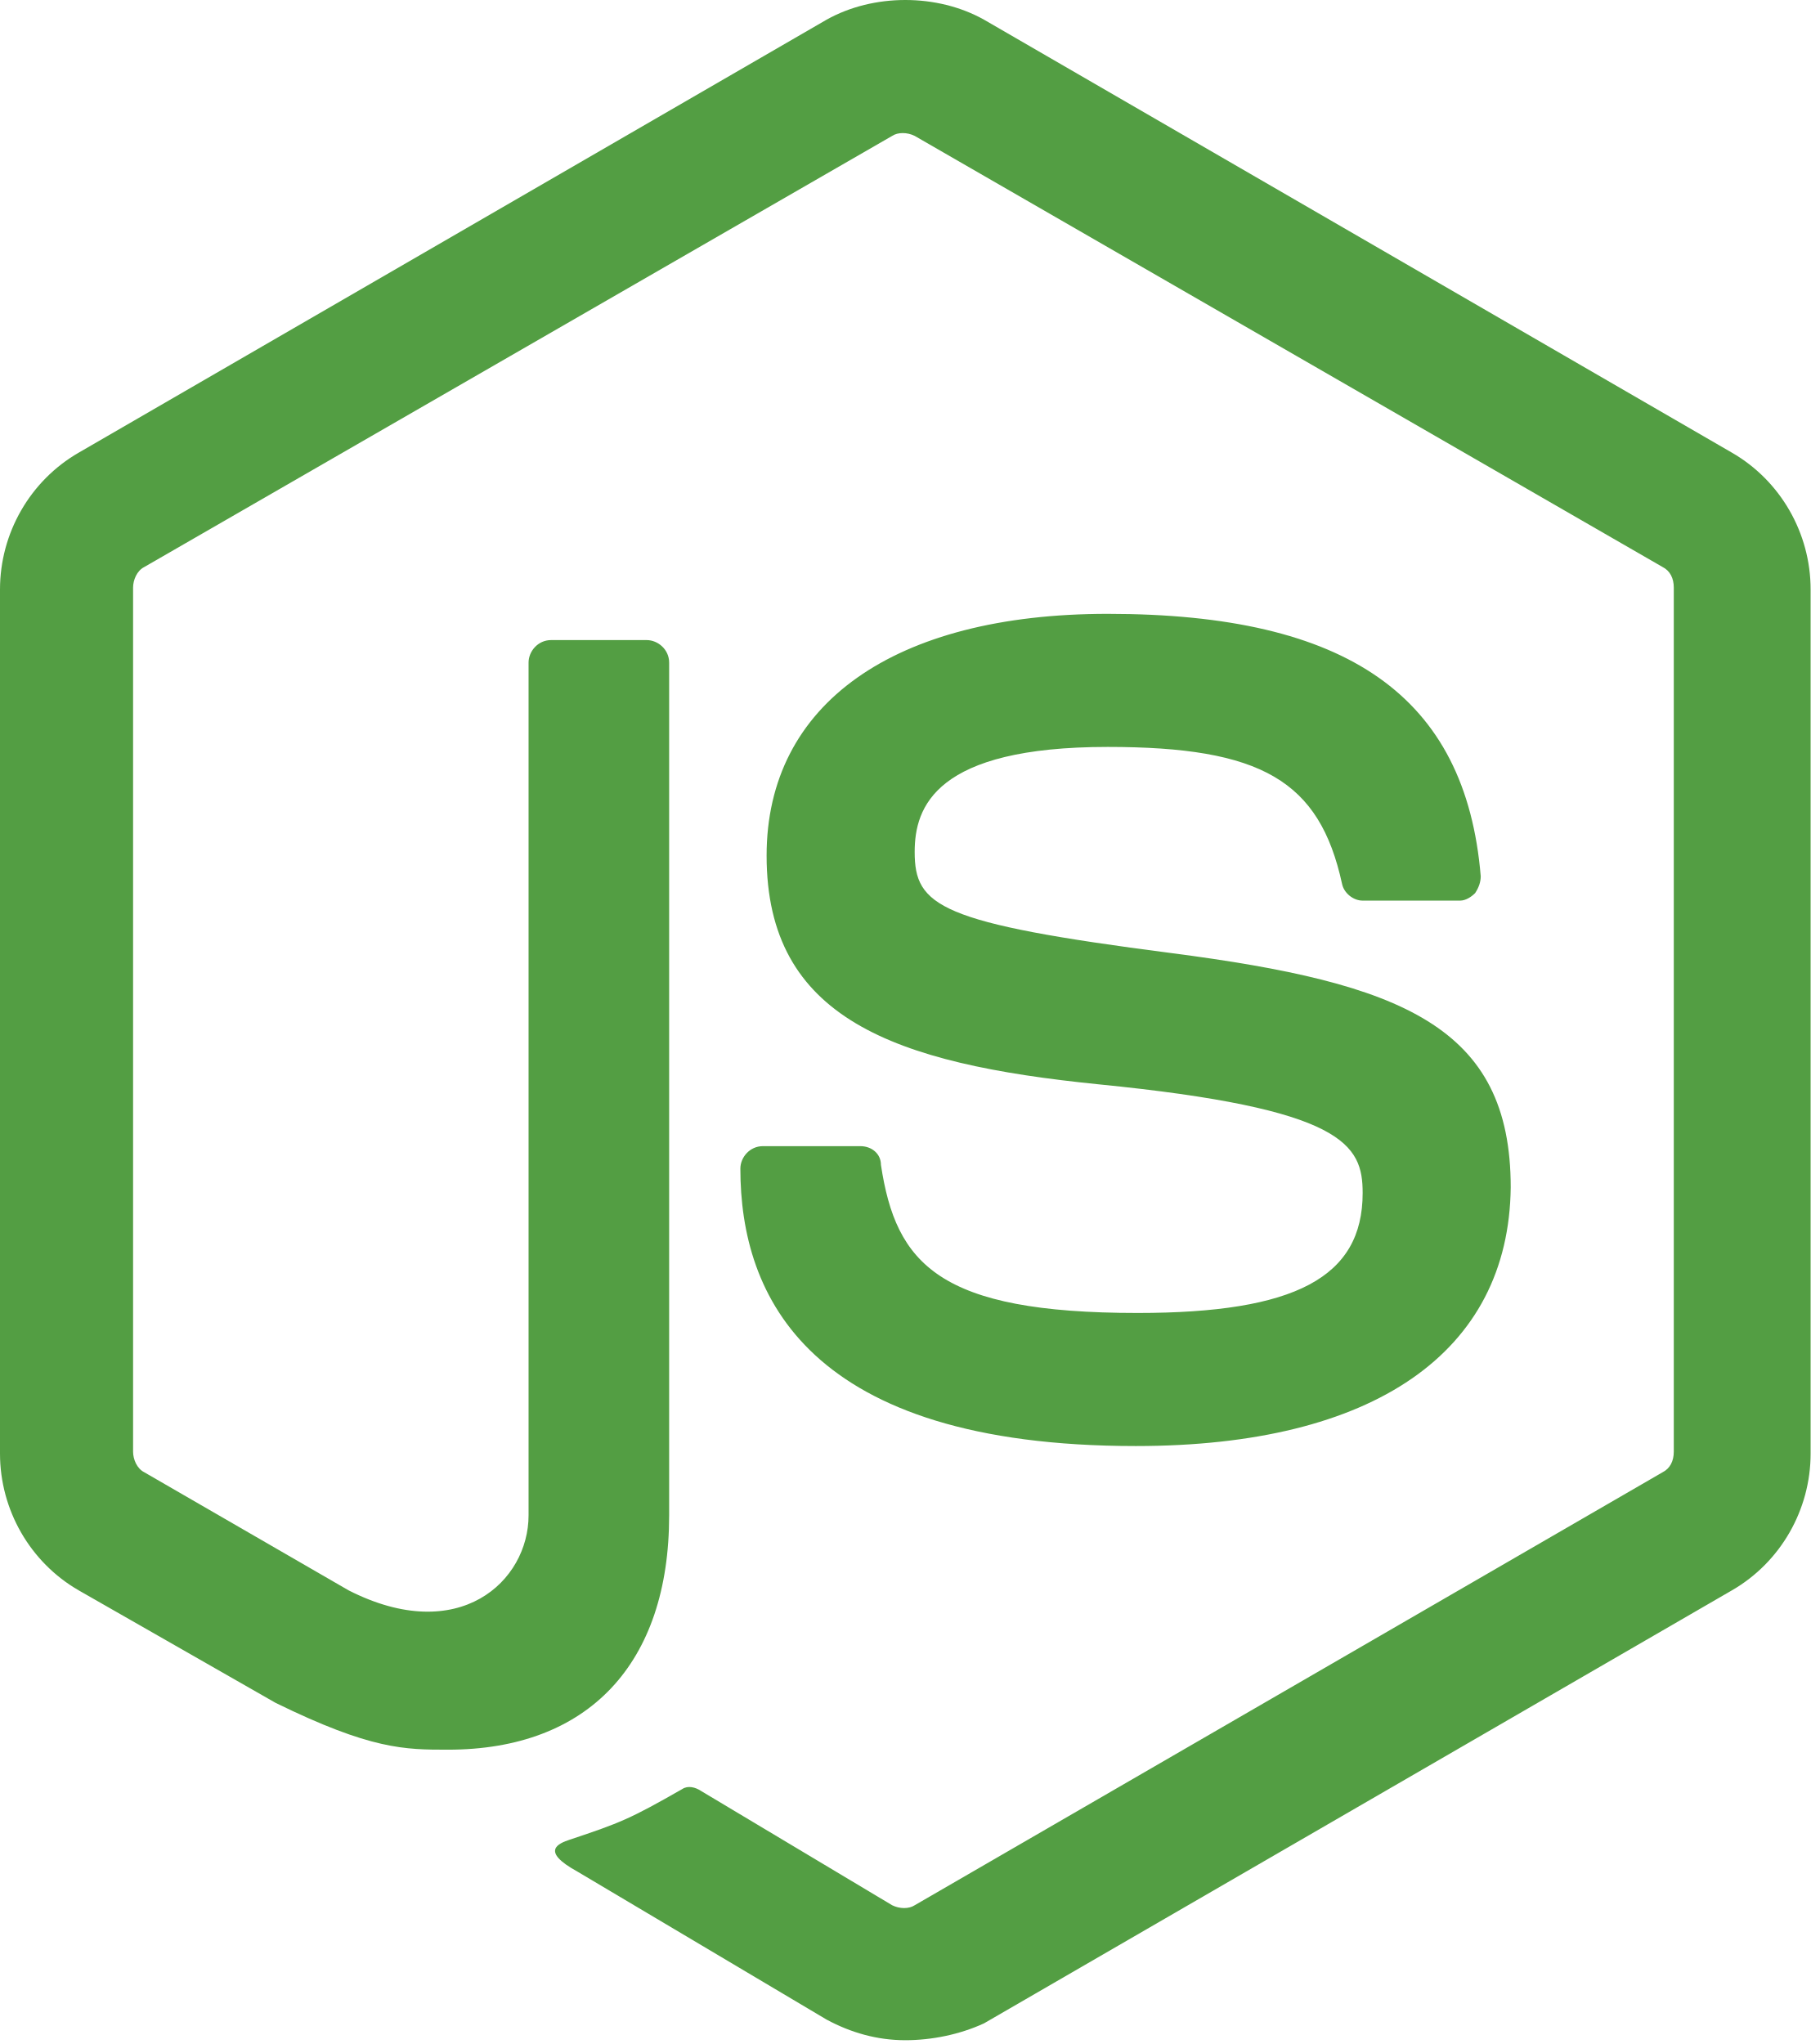
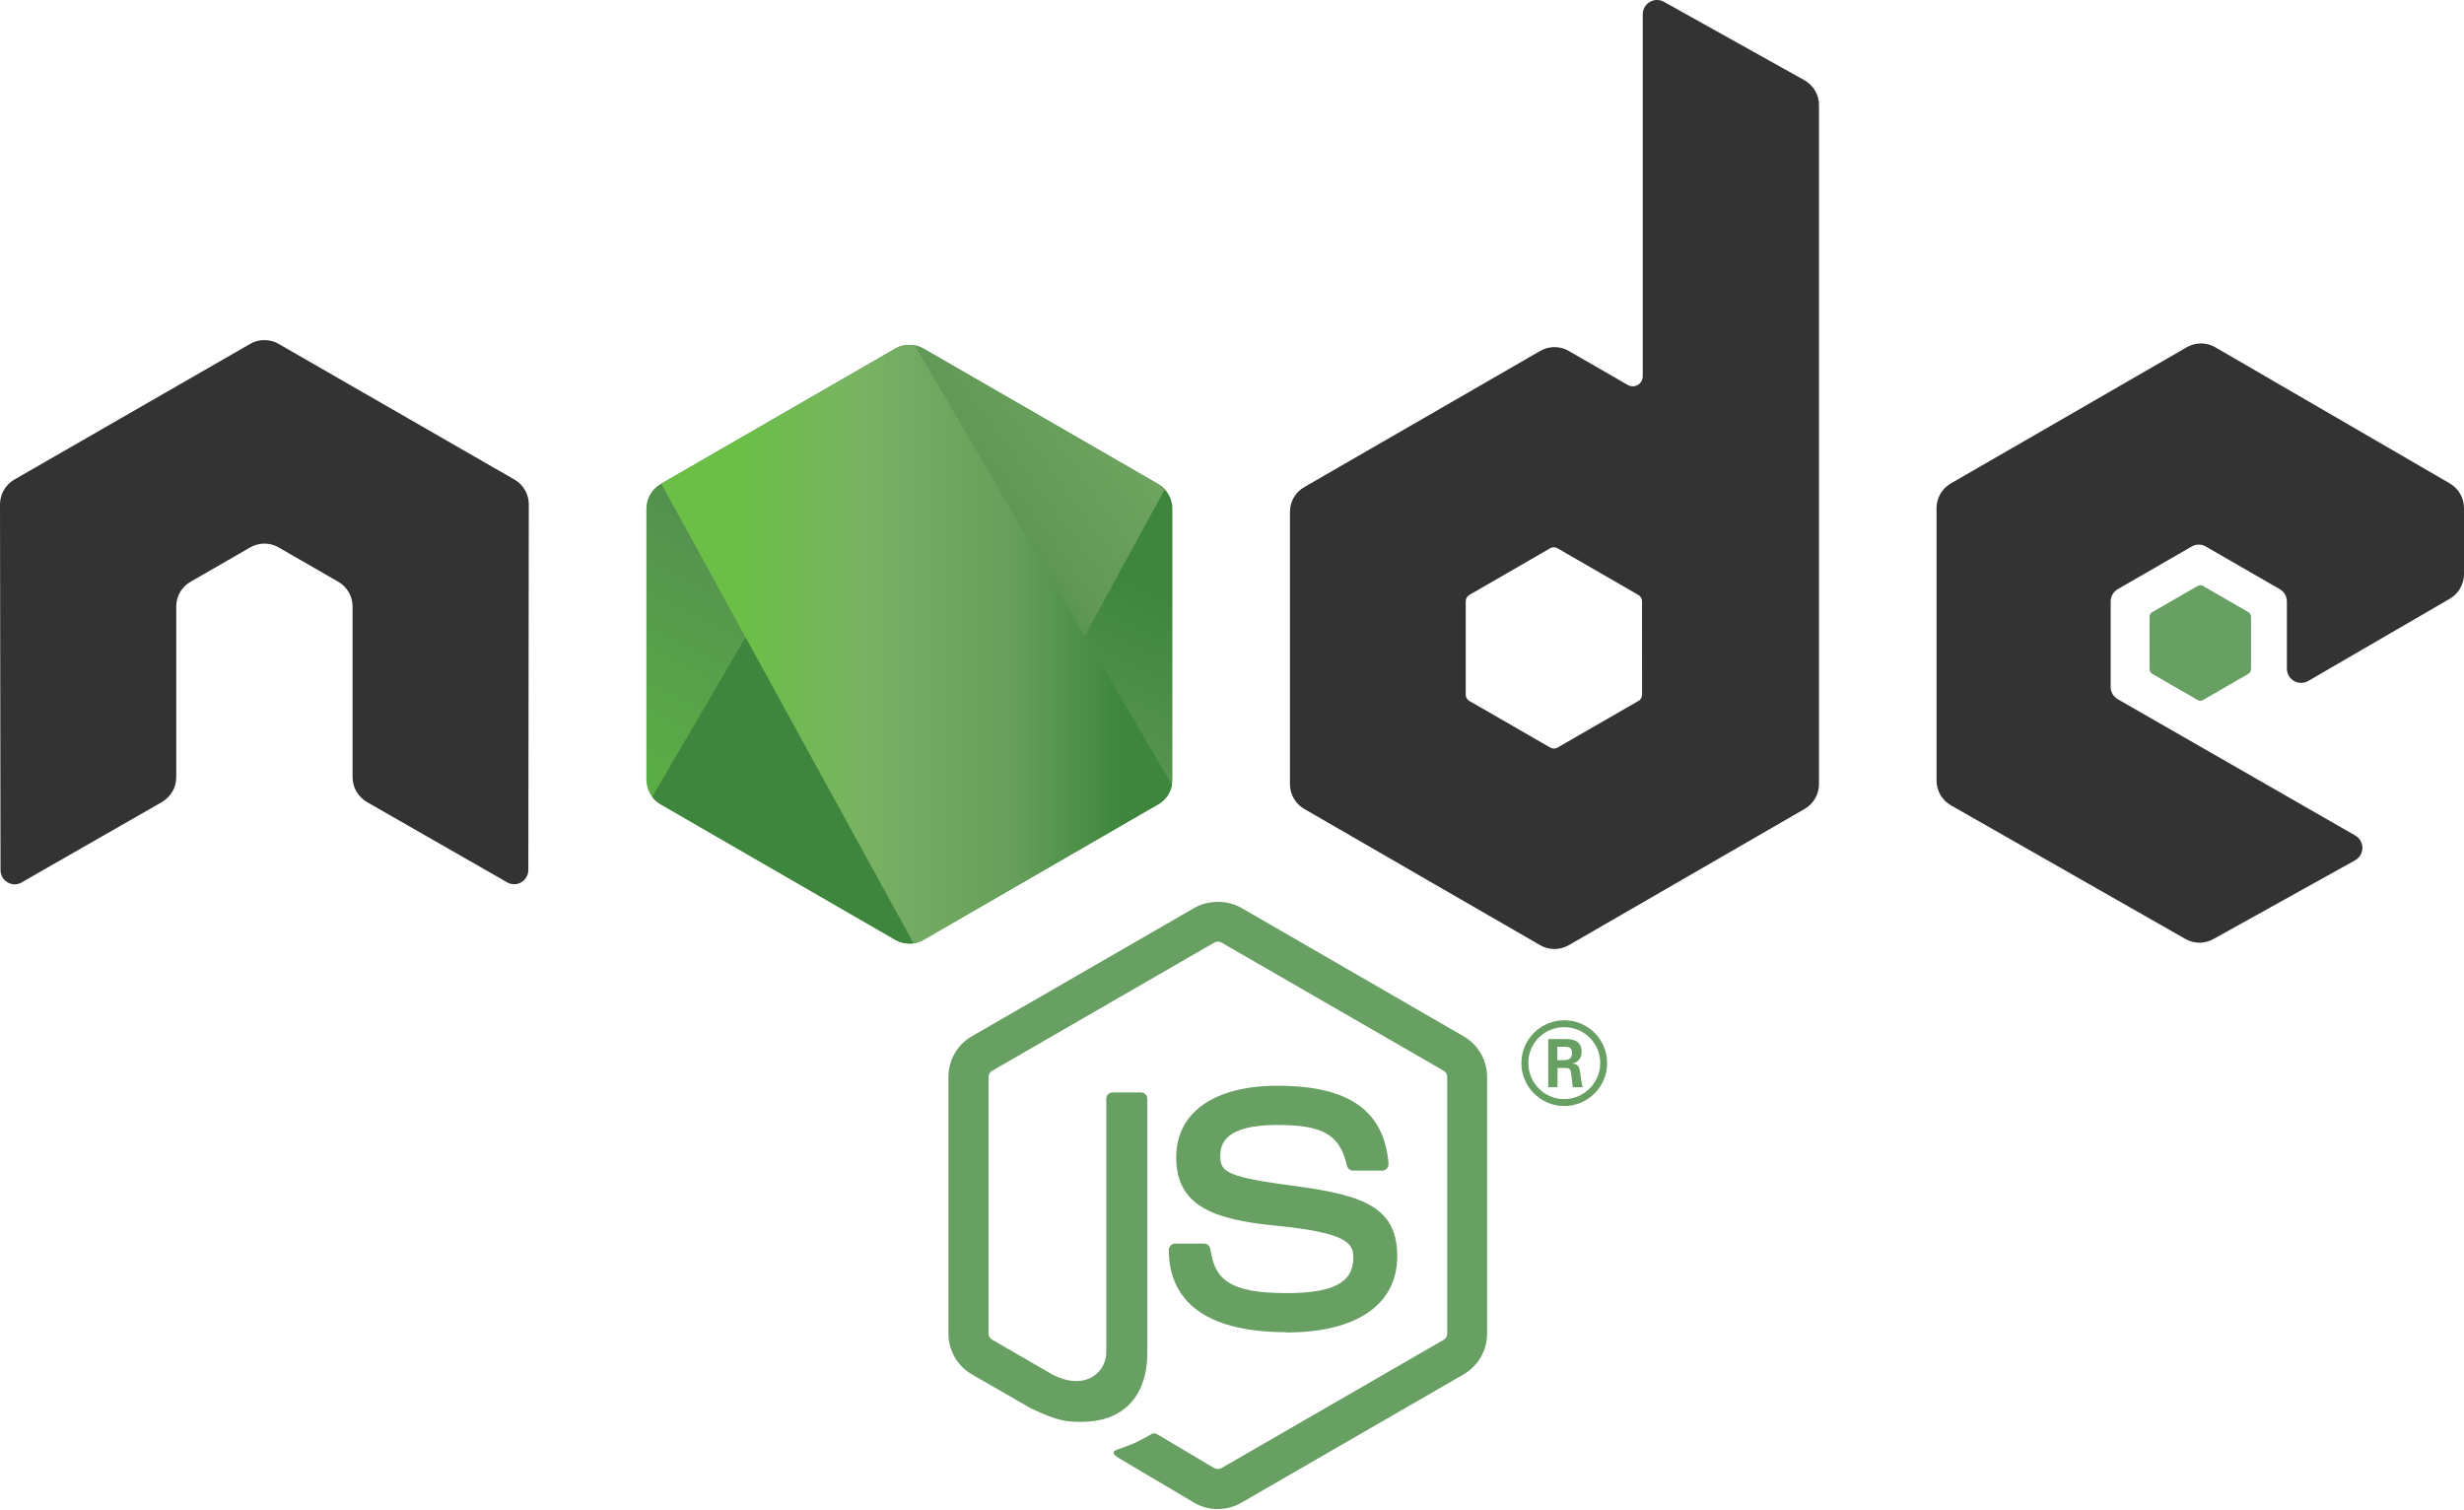
- <svg xmlns="http://www.w3.org/2000/svg" width="256px" height="289px" viewBox="0 0 256 289" version="1.1" preserveAspectRatio="xMidYMid">
-   <g>
-     <path d="M128,288.464 C124.025,288.464 120.315,287.404 116.87,285.549 L81.623,264.613 C76.323,261.698 78.973,260.638 80.563,260.108 C87.718,257.723 89.043,257.193 96.464,252.952 C97.259,252.422 98.319,252.687 99.114,253.217 L126.145,269.383 C127.205,269.913 128.53,269.913 129.325,269.383 L235.064,208.166 C236.124,207.636 236.654,206.576 236.654,205.251 L236.654,83.081 C236.654,81.756 236.124,80.696 235.064,80.166 L129.325,19.213 C128.265,18.683 126.94,18.683 126.145,19.213 L20.406,80.166 C19.346,80.696 18.816,82.021 18.816,83.081 L18.816,205.251 C18.816,206.311 19.346,207.636 20.406,208.166 L49.292,224.861 C64.928,232.812 74.733,223.536 74.733,214.261 L74.733,93.681 C74.733,92.091 76.058,90.501 77.913,90.501 L91.429,90.501 C93.019,90.501 94.609,91.826 94.609,93.681 L94.609,214.261 C94.609,235.197 83.213,247.387 63.337,247.387 C57.242,247.387 52.472,247.387 38.957,240.762 L11.13,224.861 C4.24,220.886 5.68434189e-14,213.466 5.68434189e-14,205.516 L5.68434189e-14,83.346 C5.68434189e-14,75.395 4.24,67.975 11.13,64 L116.87,2.783 C123.495,-0.928 132.505,-0.928 139.13,2.783 L244.87,64 C251.76,67.975 256,75.395 256,83.346 L256,205.516 C256,213.466 251.76,220.886 244.87,224.861 L139.13,286.079 C135.685,287.669 131.71,288.464 128,288.464 L128,288.464 Z M160.596,204.455 C114.219,204.455 104.679,183.255 104.679,165.234 C104.679,163.644 106.004,162.054 107.859,162.054 L121.64,162.054 C123.23,162.054 124.555,163.114 124.555,164.704 C126.675,178.749 132.77,185.64 160.861,185.64 C183.122,185.64 192.663,180.605 192.663,168.679 C192.663,161.789 190.012,156.754 155.296,153.308 C126.41,150.393 108.389,144.033 108.389,120.977 C108.389,99.511 126.41,86.791 156.621,86.791 C190.542,86.791 207.238,98.451 209.358,123.892 C209.358,124.687 209.093,125.482 208.563,126.277 C208.033,126.807 207.238,127.337 206.443,127.337 L192.663,127.337 C191.337,127.337 190.012,126.277 189.747,124.952 C186.567,110.377 178.352,105.607 156.621,105.607 C132.24,105.607 129.325,114.087 129.325,120.447 C129.325,128.133 132.77,130.518 165.631,134.758 C198.228,138.998 213.598,145.093 213.598,167.884 C213.333,191.205 194.253,204.455 160.596,204.455 L160.596,204.455 Z" fill="#539E43" />
+ <svg xmlns="http://www.w3.org/2000/svg" width="589.827" height="361.238" version="1.2" viewBox="0 0 442.37 270.929">
+   <defs>
+     <clipPath id="a">
+       <path d="M239.03 226.605l-42.13 24.317c-1.578.91-2.546 2.59-2.546 4.406v48.668c0 1.817.968 3.496 2.546 4.406l42.133 24.336c1.575.907 3.517.907 5.09 0l42.126-24.336c1.57-.91 2.54-2.59 2.54-4.406v-48.668c0-1.816-.97-3.496-2.55-4.406l-42.12-24.317c-.79-.453-1.67-.68-2.55-.68-.88 0-1.76.227-2.55.68" />
+     </clipPath>
+     <linearGradient id="b" x1="-.348" x2="1.251" gradientTransform="rotate(116.114 53.1 202.97) scale(86.48)" gradientUnits="userSpaceOnUse">
+       <stop offset=".3" stop-color="#3E863D" />
+       <stop offset=".5" stop-color="#55934F" />
+       <stop offset=".8" stop-color="#5AAD45" />
+     </linearGradient>
+     <clipPath id="c">
+       <path d="M195.398 307.086c.403.523.907.976 1.5 1.316l36.14 20.875 6.02 3.46c.9.52 1.926.74 2.934.665.336-.027.672-.09 1-.183l44.434-81.36c-.34-.37-.738-.68-1.184-.94l-27.586-15.93-14.582-8.39c-.414-.24-.863-.41-1.32-.53zm0 0" />
+     </clipPath>
+     <linearGradient id="d" x1="-.456" x2=".582" gradientTransform="rotate(-36.46 550.846 -214.337) scale(132.798)" gradientUnits="userSpaceOnUse">
+       <stop offset=".57" stop-color="#3E863D" />
+       <stop offset=".72" stop-color="#619857" />
+       <stop offset="1" stop-color="#76AC64" />
+     </linearGradient>
+     <clipPath id="e">
+       <path d="M241.066 225.953c-.707.07-1.398.29-2.035.652l-42.01 24.247 45.3 82.51c.63-.09 1.25-.3 1.81-.624l42.13-24.336c1.3-.754 2.19-2.03 2.46-3.476l-46.18-78.89c-.34-.067-.68-.102-1.03-.102-.14 0-.28.007-.42.02" />
+     </clipPath>
+     <linearGradient id="f" x1=".043" x2=".984" gradientTransform="translate(192.862 279.652) scale(97.417)" gradientUnits="userSpaceOnUse">
+       <stop offset=".16" stop-color="#6BBF47" />
+       <stop offset=".38" stop-color="#79B461" />
+       <stop offset=".47" stop-color="#75AC64" />
+       <stop offset=".7" stop-color="#659E5A" />
+       <stop offset=".9" stop-color="#3E863D" />
+     </linearGradient>
+   </defs>
+   <path fill="#689f63" d="M218.647 270.93c-1.46 0-2.91-.383-4.19-1.12l-13.337-7.896c-1.992-1.114-1.02-1.508-.363-1.735 2.656-.93 3.195-1.14 6.03-2.75.298-.17.688-.11.993.07l10.246 6.08c.37.2.895.2 1.238 0l39.95-23.06c.37-.21.61-.64.61-1.08v-46.1c0-.46-.24-.87-.618-1.1l-39.934-23.04c-.37-.22-.86-.22-1.23 0l-39.926 23.04c-.387.22-.633.65-.633 1.09v46.1c0 .44.24.86.62 1.07l10.94 6.32c5.94 2.97 9.57-.53 9.57-4.05v-45.5c0-.65.51-1.15 1.16-1.15h5.06c.63 0 1.15.5 1.15 1.15v45.52c0 7.92-4.32 12.47-11.83 12.47-2.31 0-4.13 0-9.21-2.5l-10.48-6.04c-2.59-1.5-4.19-4.3-4.19-7.29v-46.1c0-3 1.6-5.8 4.19-7.28l39.99-23.07c2.53-1.43 5.89-1.43 8.4 0l39.94 23.08c2.58 1.49 4.19 4.28 4.19 7.28v46.1c0 2.99-1.61 5.78-4.19 7.28l-39.94 23.07c-1.28.74-2.73 1.12-4.21 1.12" />
+   <path fill="#689f63" d="M230.987 239.164c-17.48 0-21.145-8.024-21.145-14.754 0-.64.516-1.15 1.157-1.15h5.16c.57 0 1.05.415 1.14.978.78 5.258 3.1 7.91 13.67 7.91 8.42 0 12-1.902 12-6.367 0-2.57-1.02-4.48-14.1-5.76-10.94-1.08-17.7-3.49-17.7-12.24 0-8.06 6.8-12.86 18.19-12.86 12.79 0 19.13 4.44 19.93 13.98.03.33-.09.65-.31.89-.22.23-.53.37-.85.37h-5.19c-.54 0-1.01-.38-1.12-.9-1.25-5.53-4.27-7.3-12.48-7.3-9.19 0-10.26 3.2-10.26 5.6 0 2.91 1.26 3.76 13.66 5.4 12.28 1.63 18.11 3.93 18.11 12.56 0 8.7-7.26 13.69-19.92 13.69m48.66-48.89h1.34c1.1 0 1.31-.77 1.31-1.22 0-1.18-.81-1.18-1.26-1.18h-1.38zm-1.63-3.78h2.97c1.02 0 3.02 0 3.02 2.28 0 1.59-1.02 1.92-1.63 2.12 1.19.08 1.27.86 1.43 1.96.08.69.21 1.88.45 2.28h-1.83c-.05-.4-.33-2.6-.33-2.72-.12-.49-.29-.73-.9-.73h-1.51v3.46h-1.67zm-3.57 4.3c0 3.58 2.89 6.48 6.44 6.48 3.58 0 6.47-2.96 6.47-6.48 0-3.59-2.93-6.44-6.48-6.44-3.5 0-6.44 2.81-6.44 6.43m14.16.03c0 4.24-3.47 7.7-7.7 7.7-4.2 0-7.7-3.42-7.7-7.7 0-4.36 3.58-7.7 7.7-7.7 4.15 0 7.69 3.35 7.69 7.7" />
+   <path fill="#333" fill-rule="evenodd" d="M94.936 90.55c0-1.84-.97-3.53-2.558-4.445l-42.356-24.37c-.715-.42-1.516-.64-2.328-.67h-.438c-.812.03-1.613.25-2.34.67L2.562 86.105C.984 87.025 0 88.715 0 90.555l.093 65.64c0 .91.47 1.76 1.27 2.21.78.48 1.76.48 2.54 0l25.18-14.42c1.59-.946 2.56-2.618 2.56-4.44V108.88c0-1.83.97-3.52 2.555-4.43l10.72-6.174c.796-.46 1.67-.688 2.56-.688.876 0 1.77.226 2.544.687l10.715 6.172c1.586.91 2.56 2.6 2.56 4.43v30.663c0 1.82.983 3.5 2.565 4.44l25.164 14.41c.79.47 1.773.47 2.56 0 .776-.45 1.268-1.3 1.268-2.21zm199.868 34.176c0 .457-.243.88-.64 1.106l-14.548 8.386c-.395.227-.883.227-1.277 0l-14.55-8.386c-.4-.227-.64-.65-.64-1.106V107.93c0-.458.24-.88.63-1.11l14.54-8.4c.4-.23.89-.23 1.29 0l14.55 8.4c.4.23.64.652.64 1.11zM298.734.324c-.794-.442-1.76-.43-2.544.027-.78.46-1.262 1.3-1.262 2.21v65c0 .64-.34 1.23-.894 1.55-.55.32-1.235.32-1.79 0L281.634 63c-1.58-.914-3.526-.914-5.112 0l-42.37 24.453c-1.583.91-2.56 2.6-2.56 4.42v48.92c0 1.83.977 3.51 2.56 4.43l42.37 24.47c1.582.91 3.53.91 5.117 0l42.37-24.48c1.58-.92 2.56-2.6 2.56-4.43V18.863c0-1.856-1.01-3.563-2.63-4.47zm141.093 107.164c1.574-.914 2.543-2.602 2.543-4.422V91.21c0-1.824-.97-3.507-2.547-4.425l-42.1-24.44c-1.59-.92-3.54-.92-5.13 0l-42.36 24.45c-1.59.92-2.56 2.6-2.56 4.43v48.9c0 1.84.99 3.54 2.58 4.45l42.09 23.99c1.55.89 3.45.9 5.02.03l25.46-14.15c.8-.45 1.31-1.3 1.31-2.22 0-.92-.49-1.78-1.29-2.23l-42.62-24.46c-.8-.45-1.29-1.3-1.29-2.21v-15.34c0-.916.48-1.76 1.28-2.216l13.26-7.65c.79-.46 1.76-.46 2.55 0l13.27 7.65c.79.45 1.28 1.3 1.28 2.21v12.06c0 .91.49 1.76 1.28 2.22.79.45 1.77.45 2.56-.01zm0 0" />
+   <path fill="#689f63" fill-rule="evenodd" d="M394.538 105.2c.3-.177.676-.177.98 0l8.13 4.69c.304.176.49.5.49.85v9.39c0 .35-.186.674-.49.85l-8.13 4.69c-.304.177-.68.177-.98 0l-8.125-4.69c-.31-.176-.5-.5-.5-.85v-9.39c0-.35.18-.674.49-.85zm0 0" />
+   <g clip-path="url(#a)" transform="translate(-78.306 -164.016)">
+     <path fill="url(#b)" d="M331.363 246.793l-118.715-58.19-60.87 124.174L270.49 370.97zm0 0" />
+   </g>
+   <g clip-path="url(#c)" transform="translate(-78.306 -164.016)">
+     <path fill="url(#d)" d="M144.07 264.004l83.825 113.453 110.86-81.906-83.83-113.45zm0 0" />
+   </g>
+   <g clip-path="url(#e)" transform="translate(-78.306 -164.016)">
+     <path fill="url(#f)" d="M197.02 225.934v107.43h91.683v-107.43zm0 0" />
  </g>
</svg>
